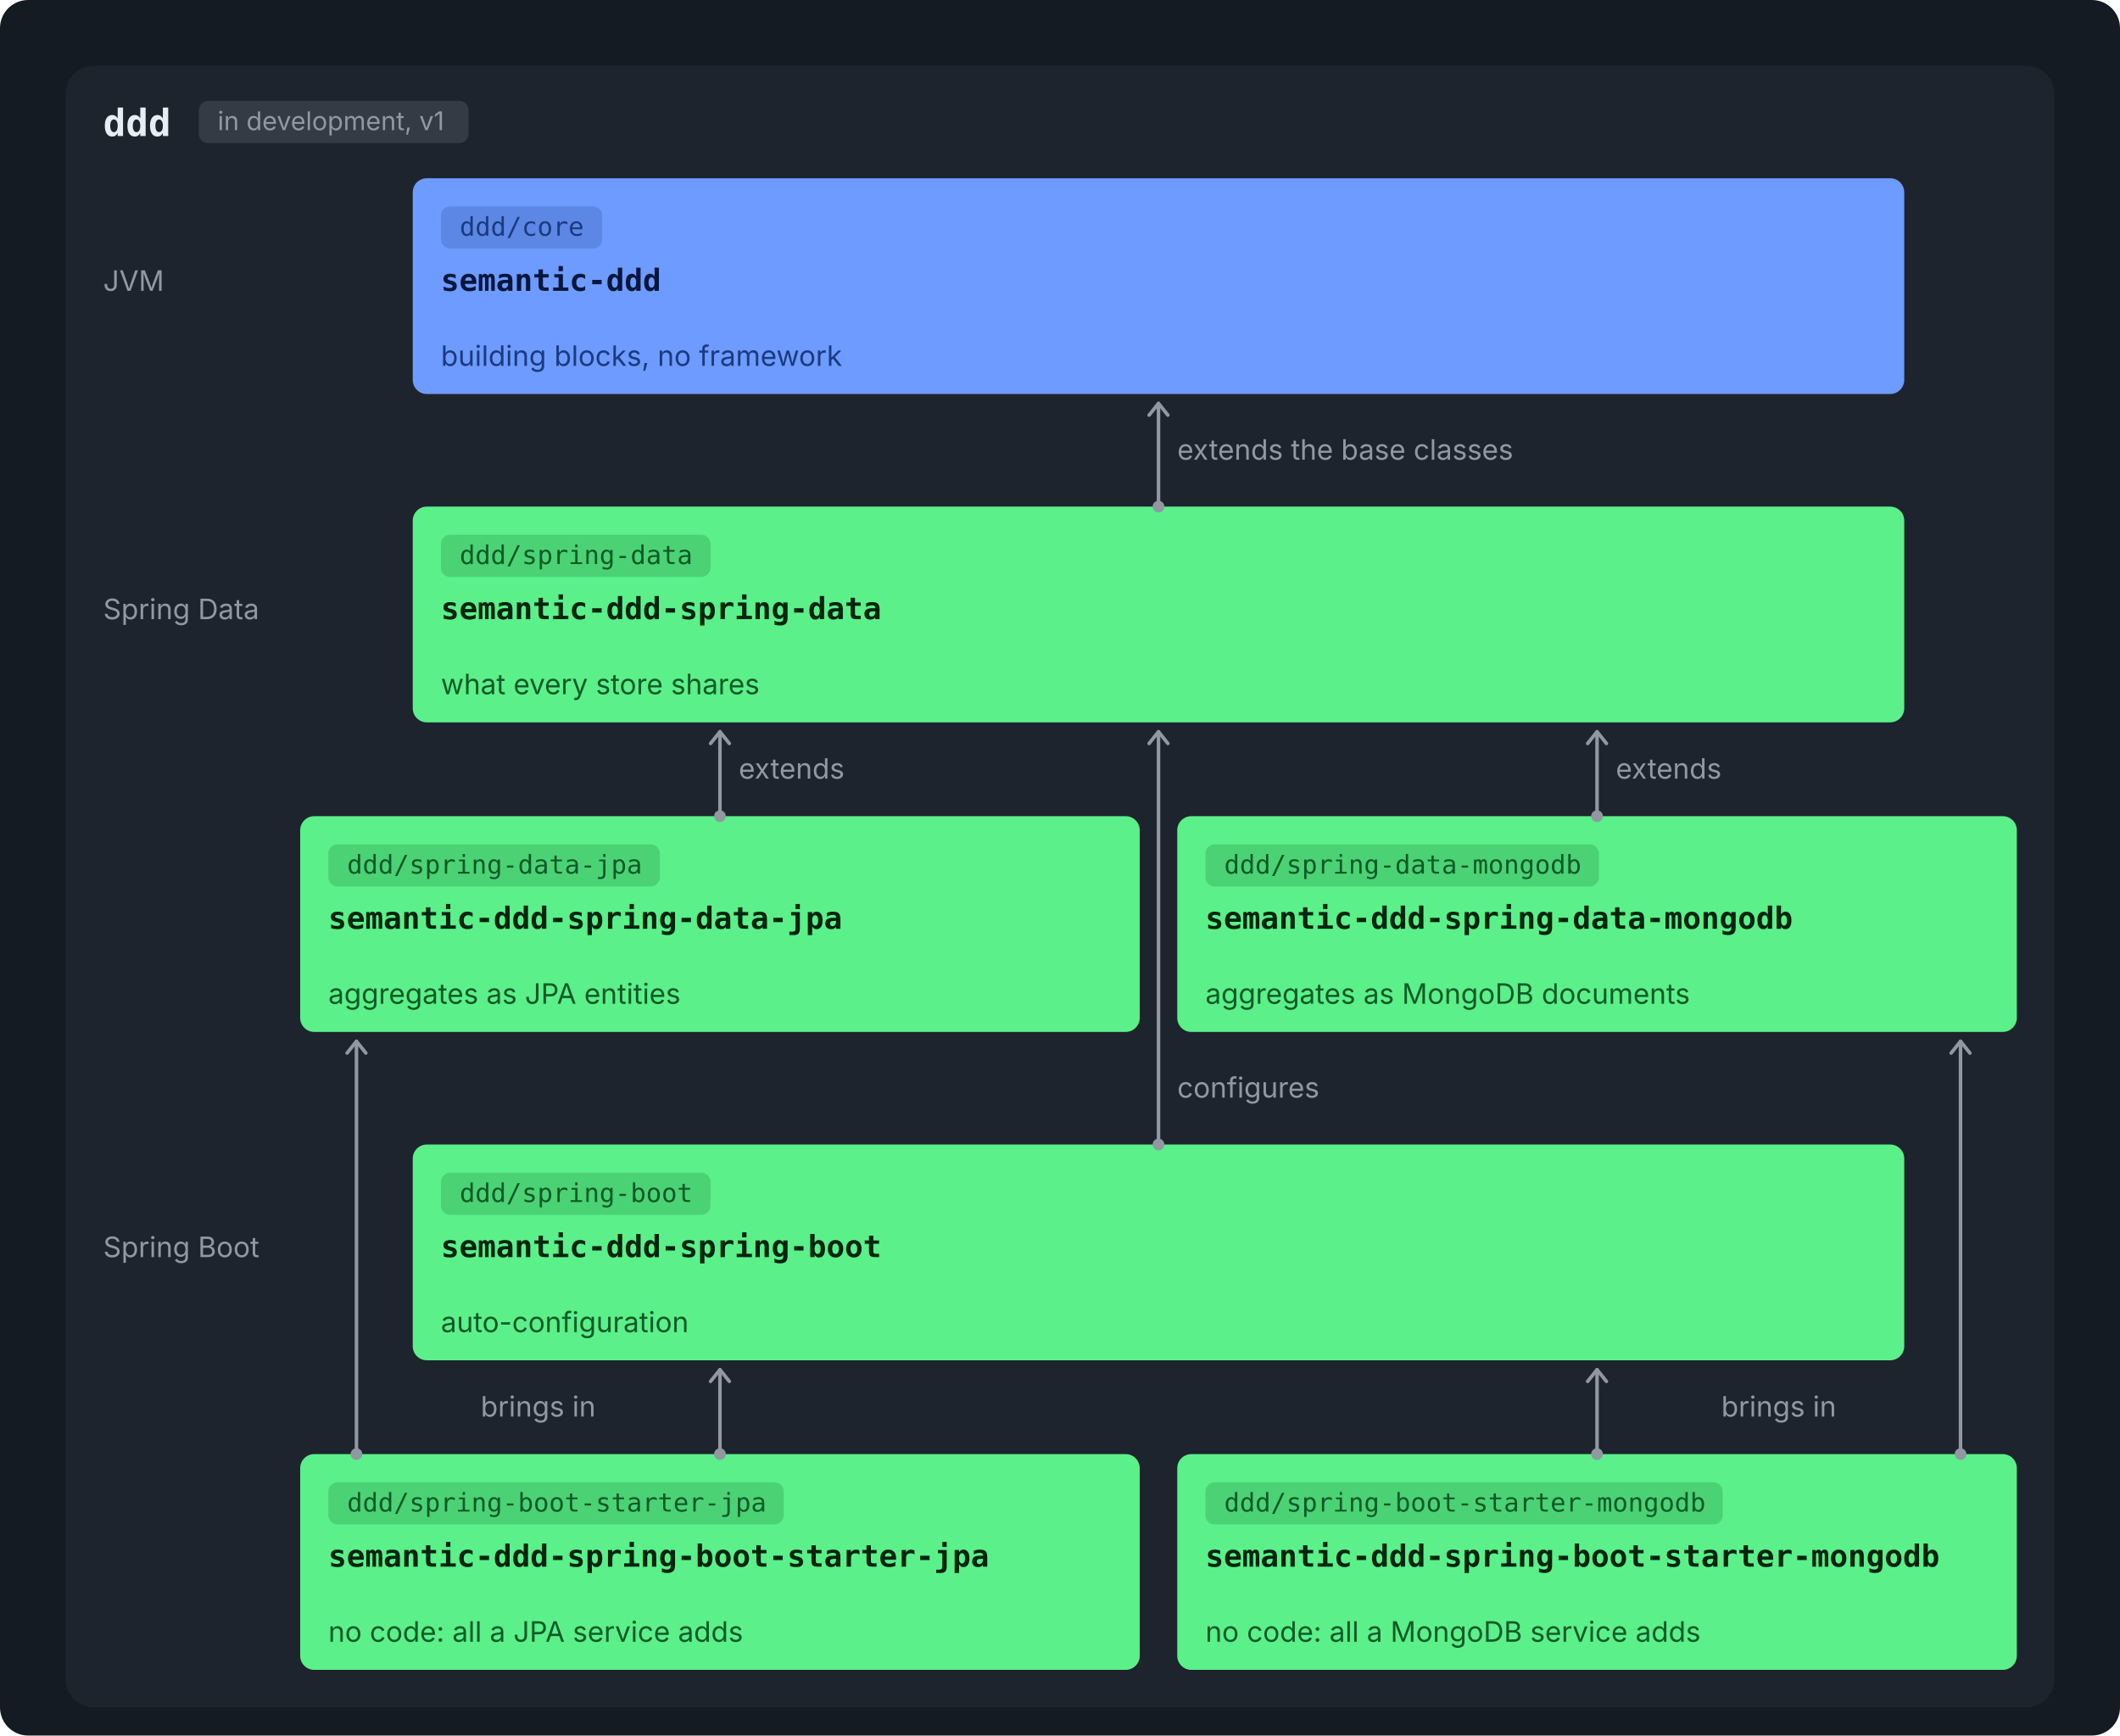
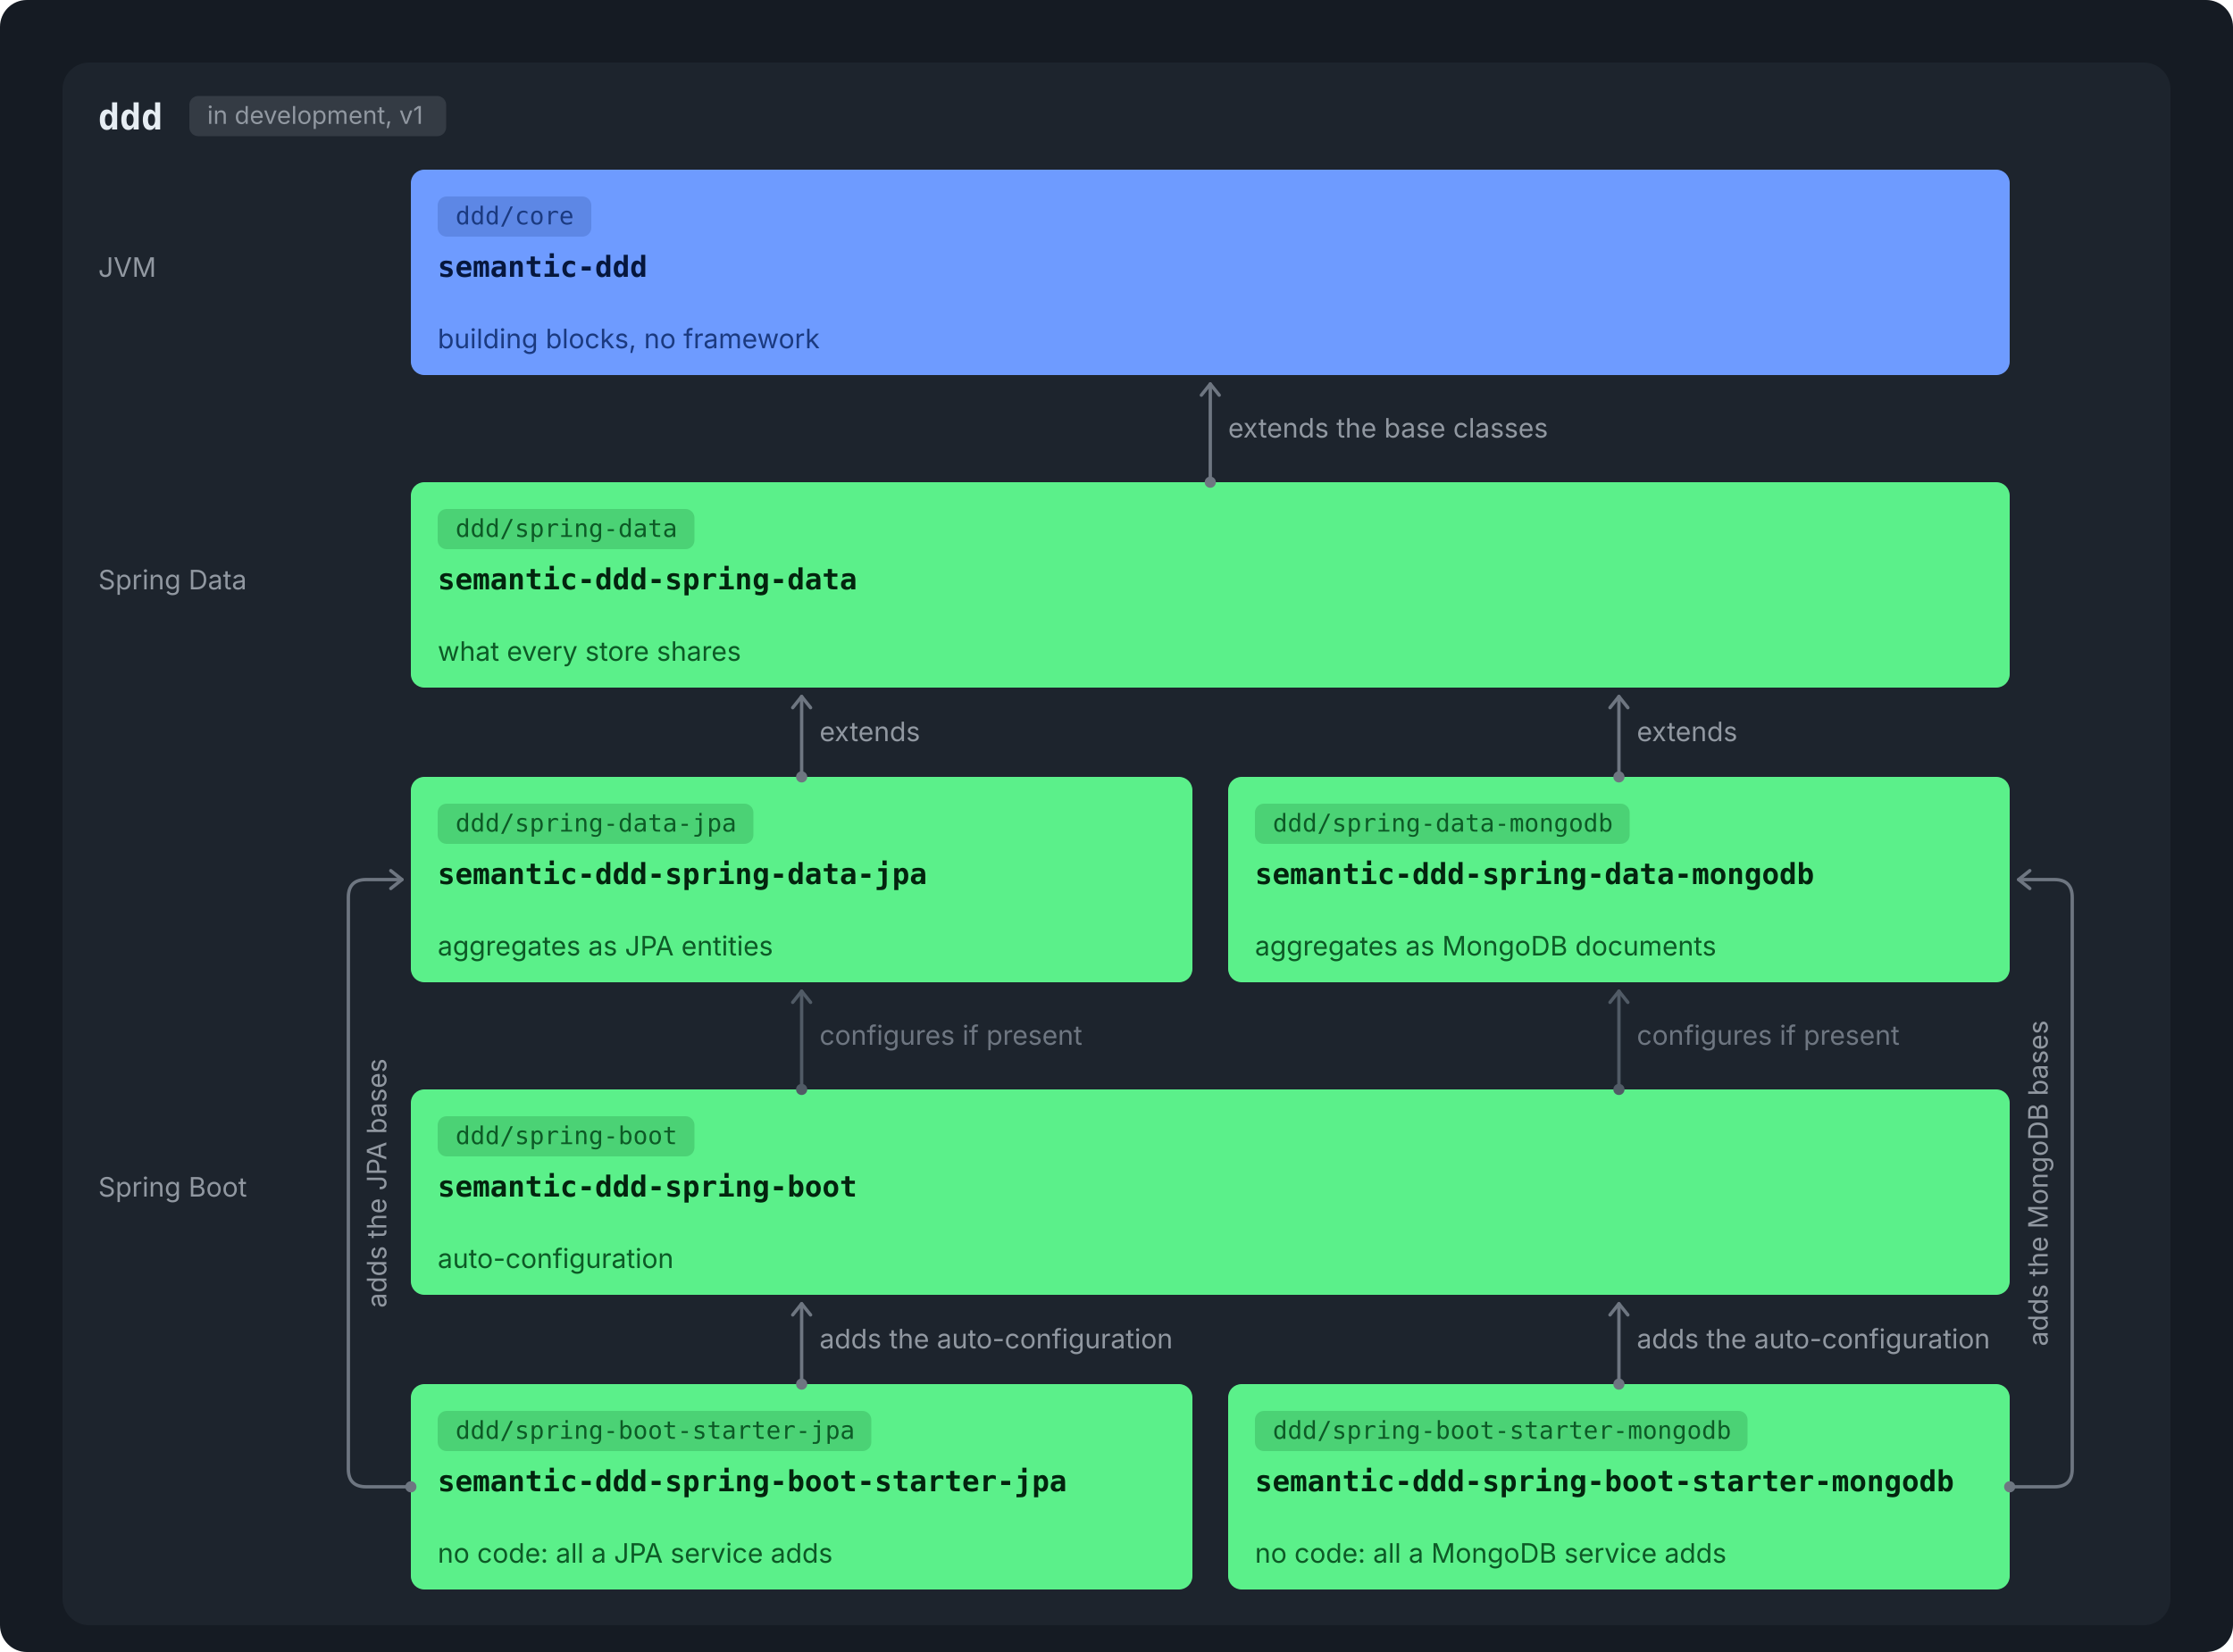
- <svg xmlns="http://www.w3.org/2000/svg" viewBox="0 0 904 740" width="904" height="740" role="img">
-   <rect width="904" height="740" rx="12" fill="#151B23" />
+ <svg xmlns="http://www.w3.org/2000/svg" viewBox="0 0 1000 740" width="1000" height="740" role="img">
+   <rect width="1000" height="740" rx="12" fill="#151B23" />
  <g transform="translate(12,12)">
-     <rect x="16.0" y="16.0" width="848.0" height="700.0" rx="12" fill="#1D242D" />
+     <rect x="16.0" y="16.0" width="944.0" height="700.0" rx="12" fill="#1D242D" />
    <text x="32.0" y="46.0" font-family="ui-monospace, SFMono-Regular, 'SF Mono', Menlo, Consolas, monospace" font-size="16" font-weight="600" fill="#E6EDF3" text-anchor="start">ddd</text>
    <rect x="72.8" y="31.0" width="115.0" height="18" rx="4" fill="#9198A1" fill-opacity="0.2" />
    <text x="80.8" y="43.5" font-family="-apple-system, BlinkMacSystemFont, 'Segoe UI', Inter, Helvetica, Arial, sans-serif" font-size="11" font-weight="400" fill="#9198A1" text-anchor="start">in development, v1</text>
    <text x="32.0" y="112.0" font-family="-apple-system, BlinkMacSystemFont, 'Segoe UI', Inter, Helvetica, Arial, sans-serif" font-size="12" font-weight="400" fill="#9198A1" text-anchor="start">JVM</text>
    <text x="32.0" y="252.0" font-family="-apple-system, BlinkMacSystemFont, 'Segoe UI', Inter, Helvetica, Arial, sans-serif" font-size="12" font-weight="400" fill="#9198A1" text-anchor="start">Spring Data</text>
    <text x="32.0" y="524.0" font-family="-apple-system, BlinkMacSystemFont, 'Segoe UI', Inter, Helvetica, Arial, sans-serif" font-size="12" font-weight="400" fill="#9198A1" text-anchor="start">Spring Boot</text>
-     <rect x="164.0" y="64.0" width="636.0" height="92.0" rx="6" fill="#6E9BFF" />
-     <rect x="176.0" y="76.0" width="68.8" height="18" rx="4" fill="#1B3A80" fill-opacity="0.2" />
-     <text x="184.0" y="88.5" font-family="ui-monospace, SFMono-Regular, 'SF Mono', Menlo, Consolas, monospace" font-size="11" font-weight="400" fill="#1B3A80" text-anchor="start">ddd/core</text>
-     <text x="176.0" y="112.0" font-family="ui-monospace, SFMono-Regular, 'SF Mono', Menlo, Consolas, monospace" font-size="13" font-weight="600" fill="#06173D" text-anchor="start">semantic-ddd</text>
-     <text x="176.0" y="144.0" font-family="-apple-system, BlinkMacSystemFont, 'Segoe UI', Inter, Helvetica, Arial, sans-serif" font-size="12" font-weight="400" fill="#1B3A80" text-anchor="start">building blocks, no framework</text>
-     <rect x="164.0" y="204.0" width="636.0" height="92.0" rx="6" fill="#5BF08A" />
-     <rect x="176.0" y="216.0" width="115.0" height="18" rx="4" fill="#0D5A26" fill-opacity="0.2" />
-     <text x="184.0" y="228.5" font-family="ui-monospace, SFMono-Regular, 'SF Mono', Menlo, Consolas, monospace" font-size="11" font-weight="400" fill="#0D5A26" text-anchor="start">ddd/spring-data</text>
-     <text x="176.0" y="252.0" font-family="ui-monospace, SFMono-Regular, 'SF Mono', Menlo, Consolas, monospace" font-size="13" font-weight="600" fill="#03240E" text-anchor="start">semantic-ddd-spring-data</text>
-     <text x="176.0" y="284.0" font-family="-apple-system, BlinkMacSystemFont, 'Segoe UI', Inter, Helvetica, Arial, sans-serif" font-size="12" font-weight="400" fill="#0D5A26" text-anchor="start">what every store shares</text>
-     <rect x="116.0" y="336.0" width="358.0" height="92.0" rx="6" fill="#5BF08A" />
-     <rect x="128.0" y="348.0" width="141.4" height="18" rx="4" fill="#0D5A26" fill-opacity="0.2" />
-     <text x="136.0" y="360.5" font-family="ui-monospace, SFMono-Regular, 'SF Mono', Menlo, Consolas, monospace" font-size="11" font-weight="400" fill="#0D5A26" text-anchor="start">ddd/spring-data-jpa</text>
-     <text x="128.0" y="384.0" font-family="ui-monospace, SFMono-Regular, 'SF Mono', Menlo, Consolas, monospace" font-size="13" font-weight="600" fill="#03240E" text-anchor="start">semantic-ddd-spring-data-jpa</text>
-     <text x="128.0" y="416.0" font-family="-apple-system, BlinkMacSystemFont, 'Segoe UI', Inter, Helvetica, Arial, sans-serif" font-size="12" font-weight="400" fill="#0D5A26" text-anchor="start">aggregates as JPA entities</text>
-     <rect x="490.0" y="336.0" width="358.0" height="92.0" rx="6" fill="#5BF08A" />
-     <rect x="502.0" y="348.0" width="167.8" height="18" rx="4" fill="#0D5A26" fill-opacity="0.2" />
-     <text x="510.0" y="360.5" font-family="ui-monospace, SFMono-Regular, 'SF Mono', Menlo, Consolas, monospace" font-size="11" font-weight="400" fill="#0D5A26" text-anchor="start">ddd/spring-data-mongodb</text>
-     <text x="502.0" y="384.0" font-family="ui-monospace, SFMono-Regular, 'SF Mono', Menlo, Consolas, monospace" font-size="13" font-weight="600" fill="#03240E" text-anchor="start">semantic-ddd-spring-data-mongodb</text>
-     <text x="502.0" y="416.0" font-family="-apple-system, BlinkMacSystemFont, 'Segoe UI', Inter, Helvetica, Arial, sans-serif" font-size="12" font-weight="400" fill="#0D5A26" text-anchor="start">aggregates as MongoDB documents</text>
-     <rect x="164.0" y="476.0" width="636.0" height="92.0" rx="6" fill="#5BF08A" />
-     <rect x="176.0" y="488.0" width="115.0" height="18" rx="4" fill="#0D5A26" fill-opacity="0.2" />
-     <text x="184.0" y="500.5" font-family="ui-monospace, SFMono-Regular, 'SF Mono', Menlo, Consolas, monospace" font-size="11" font-weight="400" fill="#0D5A26" text-anchor="start">ddd/spring-boot</text>
-     <text x="176.0" y="524.0" font-family="ui-monospace, SFMono-Regular, 'SF Mono', Menlo, Consolas, monospace" font-size="13" font-weight="600" fill="#03240E" text-anchor="start">semantic-ddd-spring-boot</text>
-     <text x="176.0" y="556.0" font-family="-apple-system, BlinkMacSystemFont, 'Segoe UI', Inter, Helvetica, Arial, sans-serif" font-size="12" font-weight="400" fill="#0D5A26" text-anchor="start">auto-configuration</text>
-     <rect x="116.0" y="608.0" width="358.0" height="92.0" rx="6" fill="#5BF08A" />
-     <rect x="128.0" y="620.0" width="194.2" height="18" rx="4" fill="#0D5A26" fill-opacity="0.2" />
-     <text x="136.0" y="632.5" font-family="ui-monospace, SFMono-Regular, 'SF Mono', Menlo, Consolas, monospace" font-size="11" font-weight="400" fill="#0D5A26" text-anchor="start">ddd/spring-boot-starter-jpa</text>
-     <text x="128.0" y="656.0" font-family="ui-monospace, SFMono-Regular, 'SF Mono', Menlo, Consolas, monospace" font-size="13" font-weight="600" fill="#03240E" text-anchor="start">semantic-ddd-spring-boot-starter-jpa</text>
-     <text x="128.0" y="688.0" font-family="-apple-system, BlinkMacSystemFont, 'Segoe UI', Inter, Helvetica, Arial, sans-serif" font-size="12" font-weight="400" fill="#0D5A26" text-anchor="start">no code: all a JPA service adds</text>
-     <rect x="490.0" y="608.0" width="358.0" height="92.0" rx="6" fill="#5BF08A" />
-     <rect x="502.0" y="620.0" width="220.6" height="18" rx="4" fill="#0D5A26" fill-opacity="0.2" />
-     <text x="510.0" y="632.5" font-family="ui-monospace, SFMono-Regular, 'SF Mono', Menlo, Consolas, monospace" font-size="11" font-weight="400" fill="#0D5A26" text-anchor="start">ddd/spring-boot-starter-mongodb</text>
-     <text x="502.0" y="656.0" font-family="ui-monospace, SFMono-Regular, 'SF Mono', Menlo, Consolas, monospace" font-size="13" font-weight="600" fill="#03240E" text-anchor="start">semantic-ddd-spring-boot-starter-mongodb</text>
-     <text x="502.0" y="688.0" font-family="-apple-system, BlinkMacSystemFont, 'Segoe UI', Inter, Helvetica, Arial, sans-serif" font-size="12" font-weight="400" fill="#0D5A26" text-anchor="start">no code: all a MongoDB service adds</text>
-     <circle cx="482.0" cy="204" r="2.5" fill="#9198A1" />
-     <path d="M482.0,204 L482.0,160" stroke="#9198A1" stroke-width="1.5" fill="none" stroke-linecap="round" stroke-linejoin="round" />
-     <path d="M478.0,165 L482.0,160 L486.0,165" stroke="#9198A1" stroke-width="1.5" fill="none" stroke-linecap="round" stroke-linejoin="round" />
-     <circle cx="295.0" cy="336" r="2.5" fill="#9198A1" />
-     <path d="M295.0,336 L295.0,300" stroke="#9198A1" stroke-width="1.5" fill="none" stroke-linecap="round" stroke-linejoin="round" />
-     <path d="M291.0,305 L295.0,300 L299.0,305" stroke="#9198A1" stroke-width="1.5" fill="none" stroke-linecap="round" stroke-linejoin="round" />
-     <circle cx="669.0" cy="336" r="2.5" fill="#9198A1" />
-     <path d="M669.0,336 L669.0,300" stroke="#9198A1" stroke-width="1.5" fill="none" stroke-linecap="round" stroke-linejoin="round" />
-     <path d="M665.0,305 L669.0,300 L673.0,305" stroke="#9198A1" stroke-width="1.5" fill="none" stroke-linecap="round" stroke-linejoin="round" />
-     <circle cx="482.0" cy="476" r="2.5" fill="#9198A1" />
-     <path d="M482.0,476 L482.0,300" stroke="#9198A1" stroke-width="1.5" fill="none" stroke-linecap="round" stroke-linejoin="round" />
-     <path d="M478.0,305 L482.0,300 L486.0,305" stroke="#9198A1" stroke-width="1.5" fill="none" stroke-linecap="round" stroke-linejoin="round" />
-     <circle cx="295.0" cy="608" r="2.5" fill="#9198A1" />
-     <path d="M295.0,608 L295.0,572" stroke="#9198A1" stroke-width="1.5" fill="none" stroke-linecap="round" stroke-linejoin="round" />
-     <path d="M291.0,577 L295.0,572 L299.0,577" stroke="#9198A1" stroke-width="1.5" fill="none" stroke-linecap="round" stroke-linejoin="round" />
-     <circle cx="669.0" cy="608" r="2.5" fill="#9198A1" />
-     <path d="M669.0,608 L669.0,572" stroke="#9198A1" stroke-width="1.5" fill="none" stroke-linecap="round" stroke-linejoin="round" />
-     <path d="M665.0,577 L669.0,572 L673.0,577" stroke="#9198A1" stroke-width="1.5" fill="none" stroke-linecap="round" stroke-linejoin="round" />
-     <circle cx="140.0" cy="608" r="2.5" fill="#9198A1" />
-     <path d="M140.0,608 L140.0,432" stroke="#9198A1" stroke-width="1.5" fill="none" stroke-linecap="round" stroke-linejoin="round" />
-     <path d="M136.0,437 L140.0,432 L144.0,437" stroke="#9198A1" stroke-width="1.5" fill="none" stroke-linecap="round" stroke-linejoin="round" />
-     <circle cx="824.0" cy="608" r="2.5" fill="#9198A1" />
-     <path d="M824.0,608 L824.0,432" stroke="#9198A1" stroke-width="1.5" fill="none" stroke-linecap="round" stroke-linejoin="round" />
-     <path d="M820.0,437 L824.0,432 L828.0,437" stroke="#9198A1" stroke-width="1.5" fill="none" stroke-linecap="round" stroke-linejoin="round" />
-     <text x="490.0" y="184.0" font-family="-apple-system, BlinkMacSystemFont, 'Segoe UI', Inter, Helvetica, Arial, sans-serif" font-size="12" font-weight="400" fill="#9198A1" text-anchor="start">extends the base classes</text>
-     <text x="303.0" y="320.0" font-family="-apple-system, BlinkMacSystemFont, 'Segoe UI', Inter, Helvetica, Arial, sans-serif" font-size="12" font-weight="400" fill="#9198A1" text-anchor="start">extends</text>
-     <text x="677.0" y="320.0" font-family="-apple-system, BlinkMacSystemFont, 'Segoe UI', Inter, Helvetica, Arial, sans-serif" font-size="12" font-weight="400" fill="#9198A1" text-anchor="start">extends</text>
-     <text x="490.0" y="456.0" font-family="-apple-system, BlinkMacSystemFont, 'Segoe UI', Inter, Helvetica, Arial, sans-serif" font-size="12" font-weight="400" fill="#9198A1" text-anchor="start">configures</text>
-     <text x="217.5" y="592.0" font-family="-apple-system, BlinkMacSystemFont, 'Segoe UI', Inter, Helvetica, Arial, sans-serif" font-size="12" font-weight="400" fill="#9198A1" text-anchor="middle">brings in</text>
-     <text x="746.5" y="592.0" font-family="-apple-system, BlinkMacSystemFont, 'Segoe UI', Inter, Helvetica, Arial, sans-serif" font-size="12" font-weight="400" fill="#9198A1" text-anchor="middle">brings in</text>
+     <rect x="172.0" y="64.0" width="716.0" height="92.0" rx="6" fill="#6E9BFF" />
+     <rect x="184.0" y="76.0" width="68.8" height="18" rx="4" fill="#1B3A80" fill-opacity="0.2" />
+     <text x="192.0" y="88.5" font-family="ui-monospace, SFMono-Regular, 'SF Mono', Menlo, Consolas, monospace" font-size="11" font-weight="400" fill="#1B3A80" text-anchor="start">ddd/core</text>
+     <text x="184.0" y="112.0" font-family="ui-monospace, SFMono-Regular, 'SF Mono', Menlo, Consolas, monospace" font-size="13" font-weight="600" fill="#06173D" text-anchor="start">semantic-ddd</text>
+     <text x="184.0" y="144.0" font-family="-apple-system, BlinkMacSystemFont, 'Segoe UI', Inter, Helvetica, Arial, sans-serif" font-size="12" font-weight="400" fill="#1B3A80" text-anchor="start">building blocks, no framework</text>
+     <rect x="172.0" y="204.0" width="716.0" height="92.0" rx="6" fill="#5BF08A" />
+     <rect x="184.0" y="216.0" width="115.0" height="18" rx="4" fill="#0D5A26" fill-opacity="0.2" />
+     <text x="192.0" y="228.5" font-family="ui-monospace, SFMono-Regular, 'SF Mono', Menlo, Consolas, monospace" font-size="11" font-weight="400" fill="#0D5A26" text-anchor="start">ddd/spring-data</text>
+     <text x="184.0" y="252.0" font-family="ui-monospace, SFMono-Regular, 'SF Mono', Menlo, Consolas, monospace" font-size="13" font-weight="600" fill="#03240E" text-anchor="start">semantic-ddd-spring-data</text>
+     <text x="184.0" y="284.0" font-family="-apple-system, BlinkMacSystemFont, 'Segoe UI', Inter, Helvetica, Arial, sans-serif" font-size="12" font-weight="400" fill="#0D5A26" text-anchor="start">what every store shares</text>
+     <rect x="172.0" y="336.0" width="350.0" height="92.0" rx="6" fill="#5BF08A" />
+     <rect x="184.0" y="348.0" width="141.4" height="18" rx="4" fill="#0D5A26" fill-opacity="0.2" />
+     <text x="192.0" y="360.5" font-family="ui-monospace, SFMono-Regular, 'SF Mono', Menlo, Consolas, monospace" font-size="11" font-weight="400" fill="#0D5A26" text-anchor="start">ddd/spring-data-jpa</text>
+     <text x="184.0" y="384.0" font-family="ui-monospace, SFMono-Regular, 'SF Mono', Menlo, Consolas, monospace" font-size="13" font-weight="600" fill="#03240E" text-anchor="start">semantic-ddd-spring-data-jpa</text>
+     <text x="184.0" y="416.0" font-family="-apple-system, BlinkMacSystemFont, 'Segoe UI', Inter, Helvetica, Arial, sans-serif" font-size="12" font-weight="400" fill="#0D5A26" text-anchor="start">aggregates as JPA entities</text>
+     <rect x="538.0" y="336.0" width="350.0" height="92.0" rx="6" fill="#5BF08A" />
+     <rect x="550.0" y="348.0" width="167.8" height="18" rx="4" fill="#0D5A26" fill-opacity="0.2" />
+     <text x="558.0" y="360.5" font-family="ui-monospace, SFMono-Regular, 'SF Mono', Menlo, Consolas, monospace" font-size="11" font-weight="400" fill="#0D5A26" text-anchor="start">ddd/spring-data-mongodb</text>
+     <text x="550.0" y="384.0" font-family="ui-monospace, SFMono-Regular, 'SF Mono', Menlo, Consolas, monospace" font-size="13" font-weight="600" fill="#03240E" text-anchor="start">semantic-ddd-spring-data-mongodb</text>
+     <text x="550.0" y="416.0" font-family="-apple-system, BlinkMacSystemFont, 'Segoe UI', Inter, Helvetica, Arial, sans-serif" font-size="12" font-weight="400" fill="#0D5A26" text-anchor="start">aggregates as MongoDB documents</text>
+     <rect x="172.0" y="476.0" width="716.0" height="92.0" rx="6" fill="#5BF08A" />
+     <rect x="184.0" y="488.0" width="115.0" height="18" rx="4" fill="#0D5A26" fill-opacity="0.2" />
+     <text x="192.0" y="500.5" font-family="ui-monospace, SFMono-Regular, 'SF Mono', Menlo, Consolas, monospace" font-size="11" font-weight="400" fill="#0D5A26" text-anchor="start">ddd/spring-boot</text>
+     <text x="184.0" y="524.0" font-family="ui-monospace, SFMono-Regular, 'SF Mono', Menlo, Consolas, monospace" font-size="13" font-weight="600" fill="#03240E" text-anchor="start">semantic-ddd-spring-boot</text>
+     <text x="184.0" y="556.0" font-family="-apple-system, BlinkMacSystemFont, 'Segoe UI', Inter, Helvetica, Arial, sans-serif" font-size="12" font-weight="400" fill="#0D5A26" text-anchor="start">auto-configuration</text>
+     <rect x="172.0" y="608.0" width="350.0" height="92.0" rx="6" fill="#5BF08A" />
+     <rect x="184.0" y="620.0" width="194.2" height="18" rx="4" fill="#0D5A26" fill-opacity="0.2" />
+     <text x="192.0" y="632.5" font-family="ui-monospace, SFMono-Regular, 'SF Mono', Menlo, Consolas, monospace" font-size="11" font-weight="400" fill="#0D5A26" text-anchor="start">ddd/spring-boot-starter-jpa</text>
+     <text x="184.0" y="656.0" font-family="ui-monospace, SFMono-Regular, 'SF Mono', Menlo, Consolas, monospace" font-size="13" font-weight="600" fill="#03240E" text-anchor="start">semantic-ddd-spring-boot-starter-jpa</text>
+     <text x="184.0" y="688.0" font-family="-apple-system, BlinkMacSystemFont, 'Segoe UI', Inter, Helvetica, Arial, sans-serif" font-size="12" font-weight="400" fill="#0D5A26" text-anchor="start">no code: all a JPA service adds</text>
+     <rect x="538.0" y="608.0" width="350.0" height="92.0" rx="6" fill="#5BF08A" />
+     <rect x="550.0" y="620.0" width="220.6" height="18" rx="4" fill="#0D5A26" fill-opacity="0.2" />
+     <text x="558.0" y="632.5" font-family="ui-monospace, SFMono-Regular, 'SF Mono', Menlo, Consolas, monospace" font-size="11" font-weight="400" fill="#0D5A26" text-anchor="start">ddd/spring-boot-starter-mongodb</text>
+     <text x="550.0" y="656.0" font-family="ui-monospace, SFMono-Regular, 'SF Mono', Menlo, Consolas, monospace" font-size="13" font-weight="600" fill="#03240E" text-anchor="start">semantic-ddd-spring-boot-starter-mongodb</text>
+     <text x="550.0" y="688.0" font-family="-apple-system, BlinkMacSystemFont, 'Segoe UI', Inter, Helvetica, Arial, sans-serif" font-size="12" font-weight="400" fill="#0D5A26" text-anchor="start">no code: all a MongoDB service adds</text>
+     <circle cx="530.0" cy="204" r="2.5" fill="#6E7681" />
+     <path d="M530.0,204 L530.0,160" stroke="#6E7681" stroke-width="1.5" fill="none" stroke-linecap="round" stroke-linejoin="round" />
+     <path d="M526.0,165 L530.0,160 L534.0,165" stroke="#6E7681" stroke-width="1.5" fill="none" stroke-linecap="round" stroke-linejoin="round" />
+     <circle cx="347.0" cy="336" r="2.5" fill="#6E7681" />
+     <path d="M347.0,336 L347.0,300" stroke="#6E7681" stroke-width="1.5" fill="none" stroke-linecap="round" stroke-linejoin="round" />
+     <path d="M343.0,305 L347.0,300 L351.0,305" stroke="#6E7681" stroke-width="1.5" fill="none" stroke-linecap="round" stroke-linejoin="round" />
+     <circle cx="713.0" cy="336" r="2.5" fill="#6E7681" />
+     <path d="M713.0,336 L713.0,300" stroke="#6E7681" stroke-width="1.5" fill="none" stroke-linecap="round" stroke-linejoin="round" />
+     <path d="M709.0,305 L713.0,300 L717.0,305" stroke="#6E7681" stroke-width="1.5" fill="none" stroke-linecap="round" stroke-linejoin="round" />
+     <circle cx="347.0" cy="476" r="2.5" fill="#515B66" />
+     <path d="M347.0,476 L347.0,432" stroke="#515B66" stroke-width="1.5" fill="none" stroke-linecap="round" stroke-linejoin="round" />
+     <path d="M343.0,437 L347.0,432 L351.0,437" stroke="#515B66" stroke-width="1.5" fill="none" stroke-linecap="round" stroke-linejoin="round" />
+     <circle cx="713.0" cy="476" r="2.5" fill="#515B66" />
+     <path d="M713.0,476 L713.0,432" stroke="#515B66" stroke-width="1.5" fill="none" stroke-linecap="round" stroke-linejoin="round" />
+     <path d="M709.0,437 L713.0,432 L717.0,437" stroke="#515B66" stroke-width="1.5" fill="none" stroke-linecap="round" stroke-linejoin="round" />
+     <circle cx="347.0" cy="608" r="2.5" fill="#6E7681" />
+     <path d="M347.0,608 L347.0,572" stroke="#6E7681" stroke-width="1.5" fill="none" stroke-linecap="round" stroke-linejoin="round" />
+     <path d="M343.0,577 L347.0,572 L351.0,577" stroke="#6E7681" stroke-width="1.5" fill="none" stroke-linecap="round" stroke-linejoin="round" />
+     <circle cx="713.0" cy="608" r="2.5" fill="#6E7681" />
+     <path d="M713.0,608 L713.0,572" stroke="#6E7681" stroke-width="1.5" fill="none" stroke-linecap="round" stroke-linejoin="round" />
+     <path d="M709.0,577 L713.0,572 L717.0,577" stroke="#6E7681" stroke-width="1.5" fill="none" stroke-linecap="round" stroke-linejoin="round" />
+     <circle cx="172" cy="654.0" r="2.5" fill="#6E7681" />
+     <path d="M172,654.0 L152.0,654.0 Q144.0,654.0 144.0,646.0 L144.0,390.0 Q144.0,382.0 152.0,382.0 L168,382.0" stroke="#6E7681" stroke-width="1.5" fill="none" stroke-linecap="round" stroke-linejoin="round" />
+     <path d="M163,378.0 L168,382.0 L163,386.0" stroke="#6E7681" stroke-width="1.5" fill="none" stroke-linecap="round" stroke-linejoin="round" />
+     <circle cx="888" cy="654.0" r="2.5" fill="#6E7681" />
+     <path d="M888,654.0 L908.0,654.0 Q916.0,654.0 916.0,646.0 L916.0,390.0 Q916.0,382.0 908.0,382.0 L892,382.0" stroke="#6E7681" stroke-width="1.5" fill="none" stroke-linecap="round" stroke-linejoin="round" />
+     <path d="M897,378.0 L892,382.0 L897,386.0" stroke="#6E7681" stroke-width="1.5" fill="none" stroke-linecap="round" stroke-linejoin="round" />
+     <text x="538.0" y="184.0" font-family="-apple-system, BlinkMacSystemFont, 'Segoe UI', Inter, Helvetica, Arial, sans-serif" font-size="12" font-weight="400" fill="#9198A1" text-anchor="start">extends the base classes</text>
+     <text x="355.0" y="320.0" font-family="-apple-system, BlinkMacSystemFont, 'Segoe UI', Inter, Helvetica, Arial, sans-serif" font-size="12" font-weight="400" fill="#9198A1" text-anchor="start">extends</text>
+     <text x="721.0" y="320.0" font-family="-apple-system, BlinkMacSystemFont, 'Segoe UI', Inter, Helvetica, Arial, sans-serif" font-size="12" font-weight="400" fill="#9198A1" text-anchor="start">extends</text>
+     <text x="355.0" y="456.0" font-family="-apple-system, BlinkMacSystemFont, 'Segoe UI', Inter, Helvetica, Arial, sans-serif" font-size="12" font-weight="400" fill="#6E7681" text-anchor="start">configures if present</text>
+     <text x="721.0" y="456.0" font-family="-apple-system, BlinkMacSystemFont, 'Segoe UI', Inter, Helvetica, Arial, sans-serif" font-size="12" font-weight="400" fill="#6E7681" text-anchor="start">configures if present</text>
+     <text x="355.0" y="592.0" font-family="-apple-system, BlinkMacSystemFont, 'Segoe UI', Inter, Helvetica, Arial, sans-serif" font-size="12" font-weight="400" fill="#9198A1" text-anchor="start">adds the auto-configuration</text>
+     <text x="721.0" y="592.0" font-family="-apple-system, BlinkMacSystemFont, 'Segoe UI', Inter, Helvetica, Arial, sans-serif" font-size="12" font-weight="400" fill="#9198A1" text-anchor="start">adds the auto-configuration</text>
+     <g transform="rotate(-90 161.0 518.0)">
+       <text x="161.0" y="518.0" font-family="-apple-system, BlinkMacSystemFont, 'Segoe UI', Inter, Helvetica, Arial, sans-serif" font-size="12" font-weight="400" fill="#9198A1" text-anchor="middle">adds the JPA bases</text>
+     </g>
+     <g transform="rotate(-90 905.0 518.0)">
+       <text x="905.0" y="518.0" font-family="-apple-system, BlinkMacSystemFont, 'Segoe UI', Inter, Helvetica, Arial, sans-serif" font-size="12" font-weight="400" fill="#9198A1" text-anchor="middle">adds the MongoDB bases</text>
+     </g>
  </g>
</svg>
